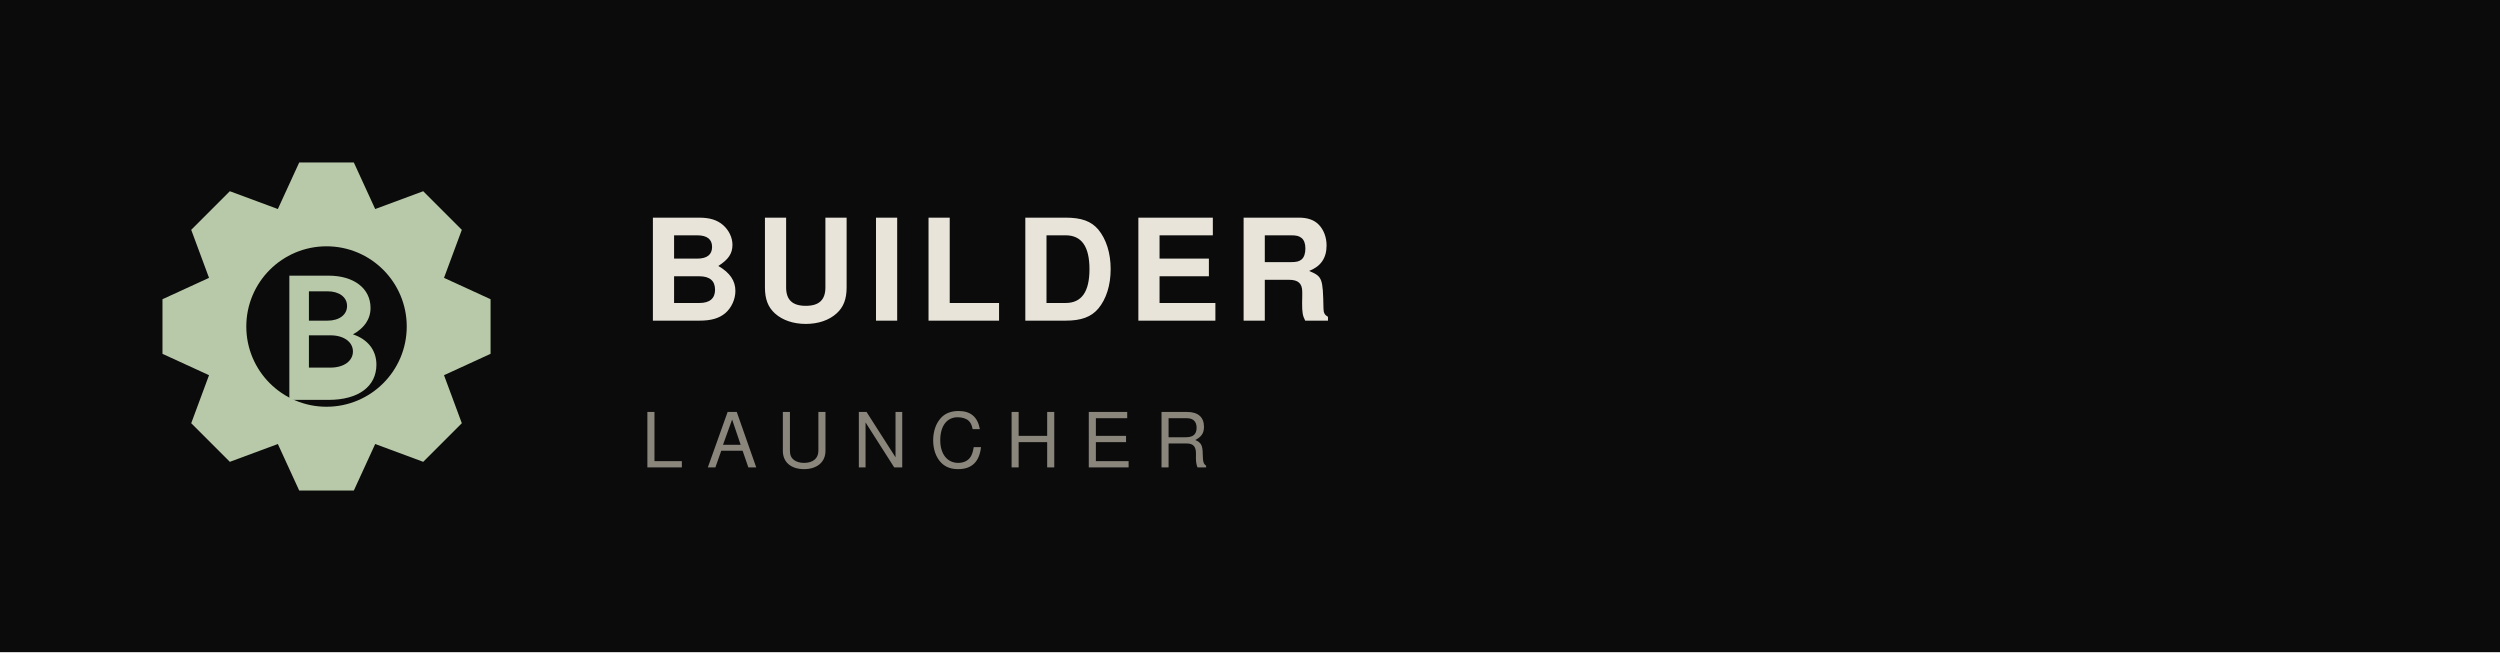
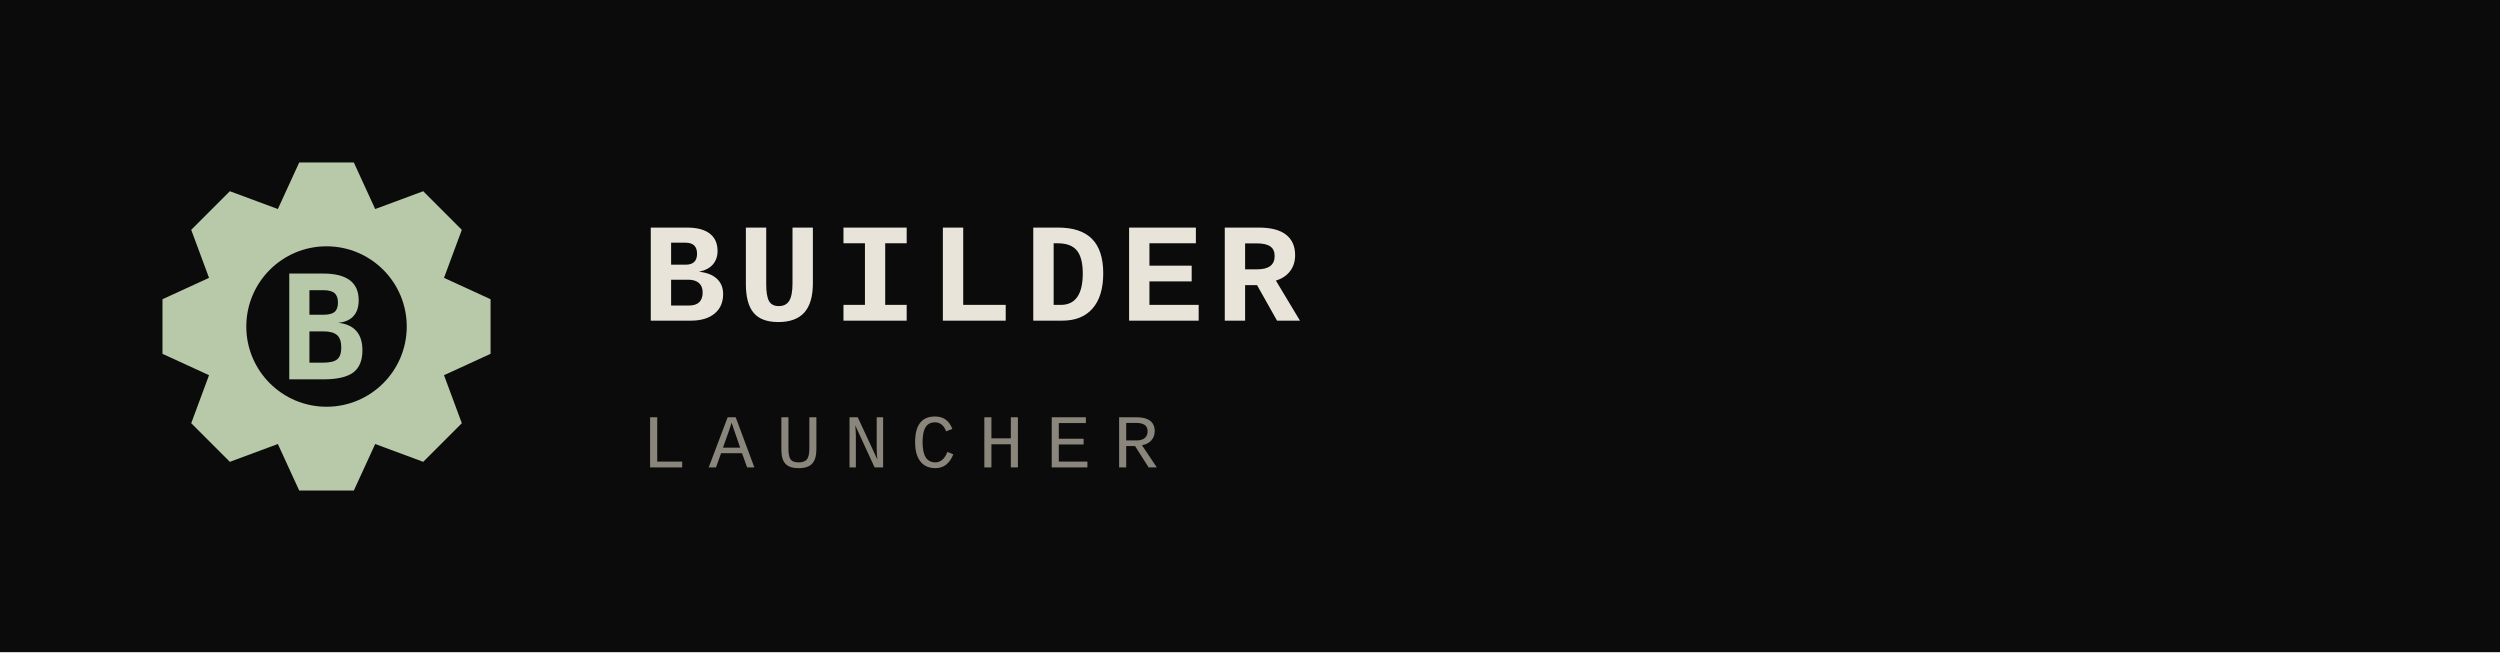
<svg xmlns="http://www.w3.org/2000/svg" viewBox="0 0 920 240" width="920" height="240" role="img" aria-label="Builder Launcher">
  <rect width="920" height="240" fill="#0B0B0B" />
  <g transform="translate(28,28) scale(0.36)">
    <path fill="#B7C9A8" fill-rule="evenodd" d="M206.25,135.90L228.09,88.31L283.91,88.31L305.75,135.90L354.84,117.69L394.31,157.16L376.10,206.25L423.69,228.09L423.69,283.91L376.10,305.75L394.31,354.84L354.84,394.31L305.75,376.10L283.91,423.69L228.09,423.69L206.25,376.10L157.16,394.31L117.69,354.84L135.90,305.75L88.31,283.91L88.31,228.09L135.90,206.25L117.69,157.16L157.16,117.69L206.25,135.90ZM174,256a82,82 0 1 0 164,0a82,82 0 1 0 -164,0Z" />
-     <path fill="#B7C9A8" fill-rule="evenodd" d="M218 204h40c26 0 43 13 43 33 0 12-7 21-18 27 15 5 24 16 24 31 0 22-18 36-49 36h-40V204zm20 16v30h19c12 0 20-6 20-15s-8-15-20-15h-19zm0 45v33h22c14 0 23-7 23-16.5S274 265 260 265h-22z" />
+     <path fill="#B7C9A8" fill-rule="evenodd" d="M238.53 260.96V292.93H252.71Q262.91 292.93 267.00 289.46Q271.08 285.98 271.08 277.38Q271.08 268.62 266.81 264.79Q262.55 260.96 252.71 260.96ZM238.53 218.85V243.96H252.71Q260.81 243.96 264.25 241.06Q267.68 238.17 267.68 231.51Q267.68 224.86 264.17 221.86Q260.67 218.85 252.71 218.85ZM217.91 201.86H252.71Q270.72 201.86 279.80 208.69Q288.88 215.53 288.88 229.13Q288.88 239.54 283.52 245.40Q278.17 251.26 267.83 252.20Q280.20 253.43 286.45 260.52Q292.71 267.61 292.71 280.34Q292.71 295.97 283.31 302.98Q273.90 310.00 252.71 310.00H217.91Z" />
  </g>
-   <text x="236" y="118" font-family="Helvetica, Arial, sans-serif" font-size="52" font-weight="700" fill="#E8E4D9" letter-spacing="4">BUILDER</text>
-   <text x="236" y="172" font-family="Helvetica, Arial, sans-serif" font-size="28" font-weight="400" fill="#8A867C" letter-spacing="8">LAUNCHER</text>
+   <text x="236" y="118" font-family="'Courier New', Courier, monospace" font-size="52" font-weight="700" fill="#E8E4D9" letter-spacing="4">BUILDER</text>
+   <text x="236" y="172" font-family="'Courier New', Courier, monospace" font-size="28" font-weight="400" fill="#8A867C" letter-spacing="8">LAUNCHER</text>
</svg>
